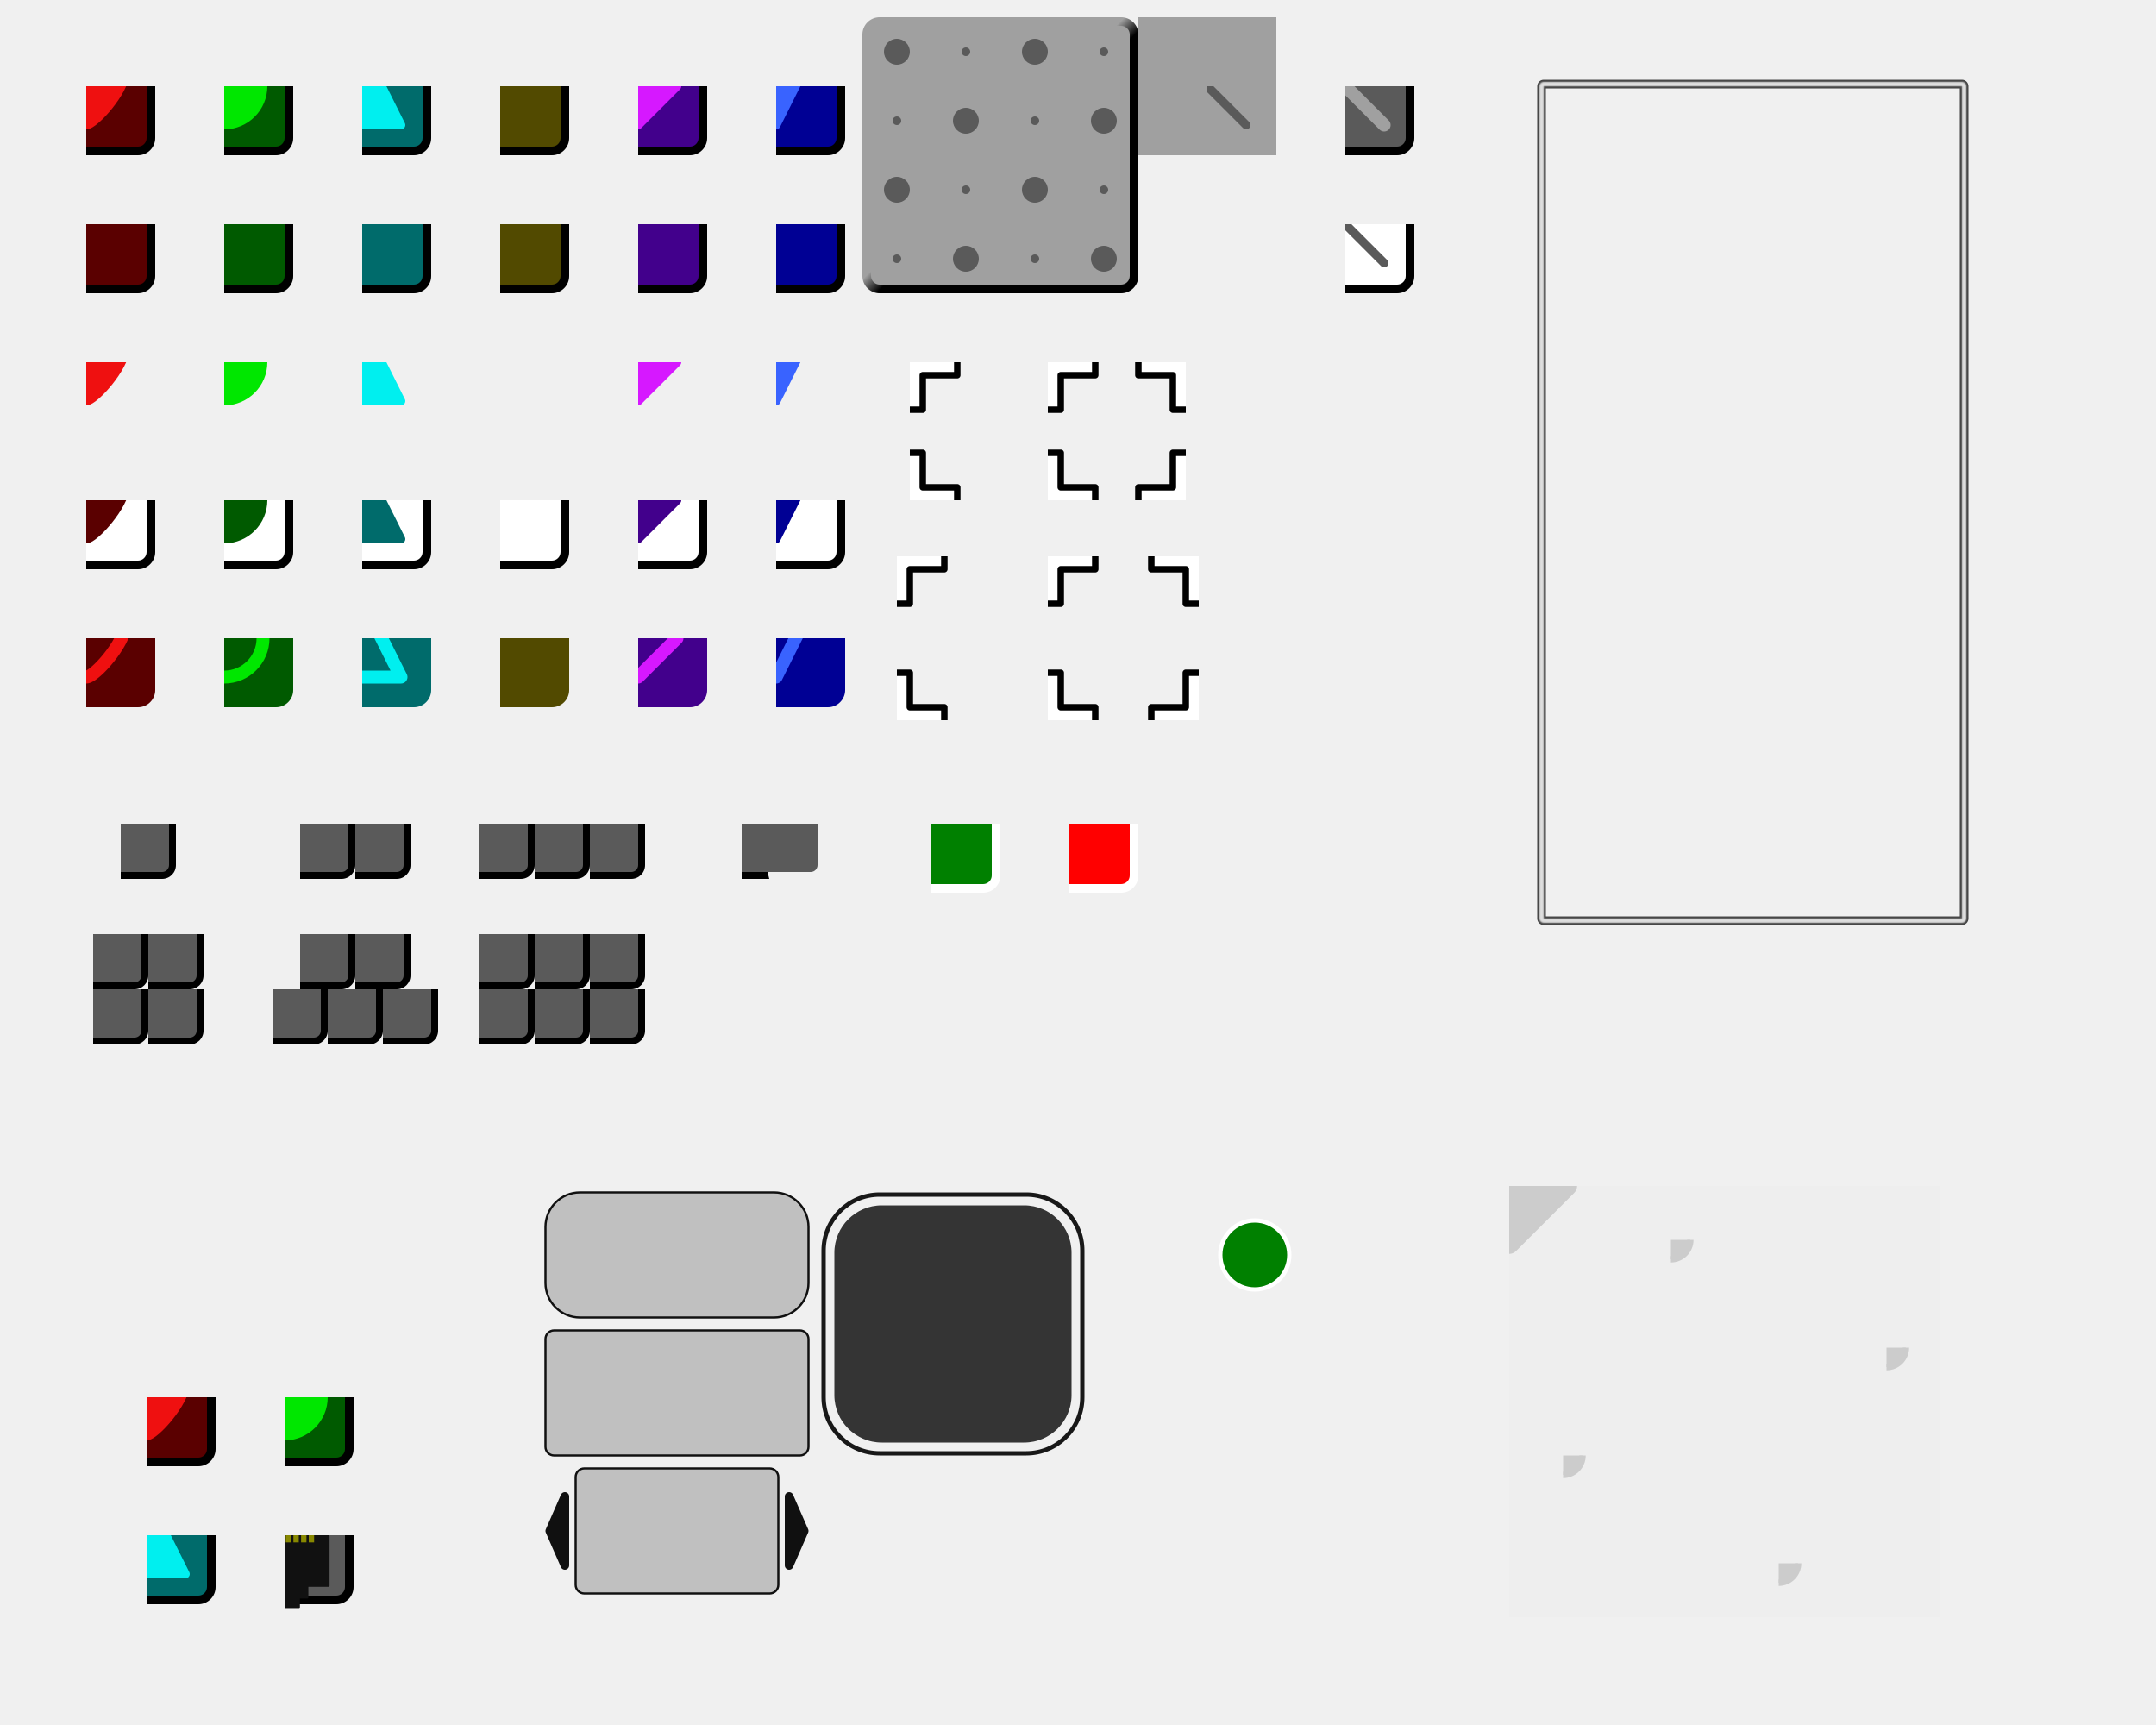
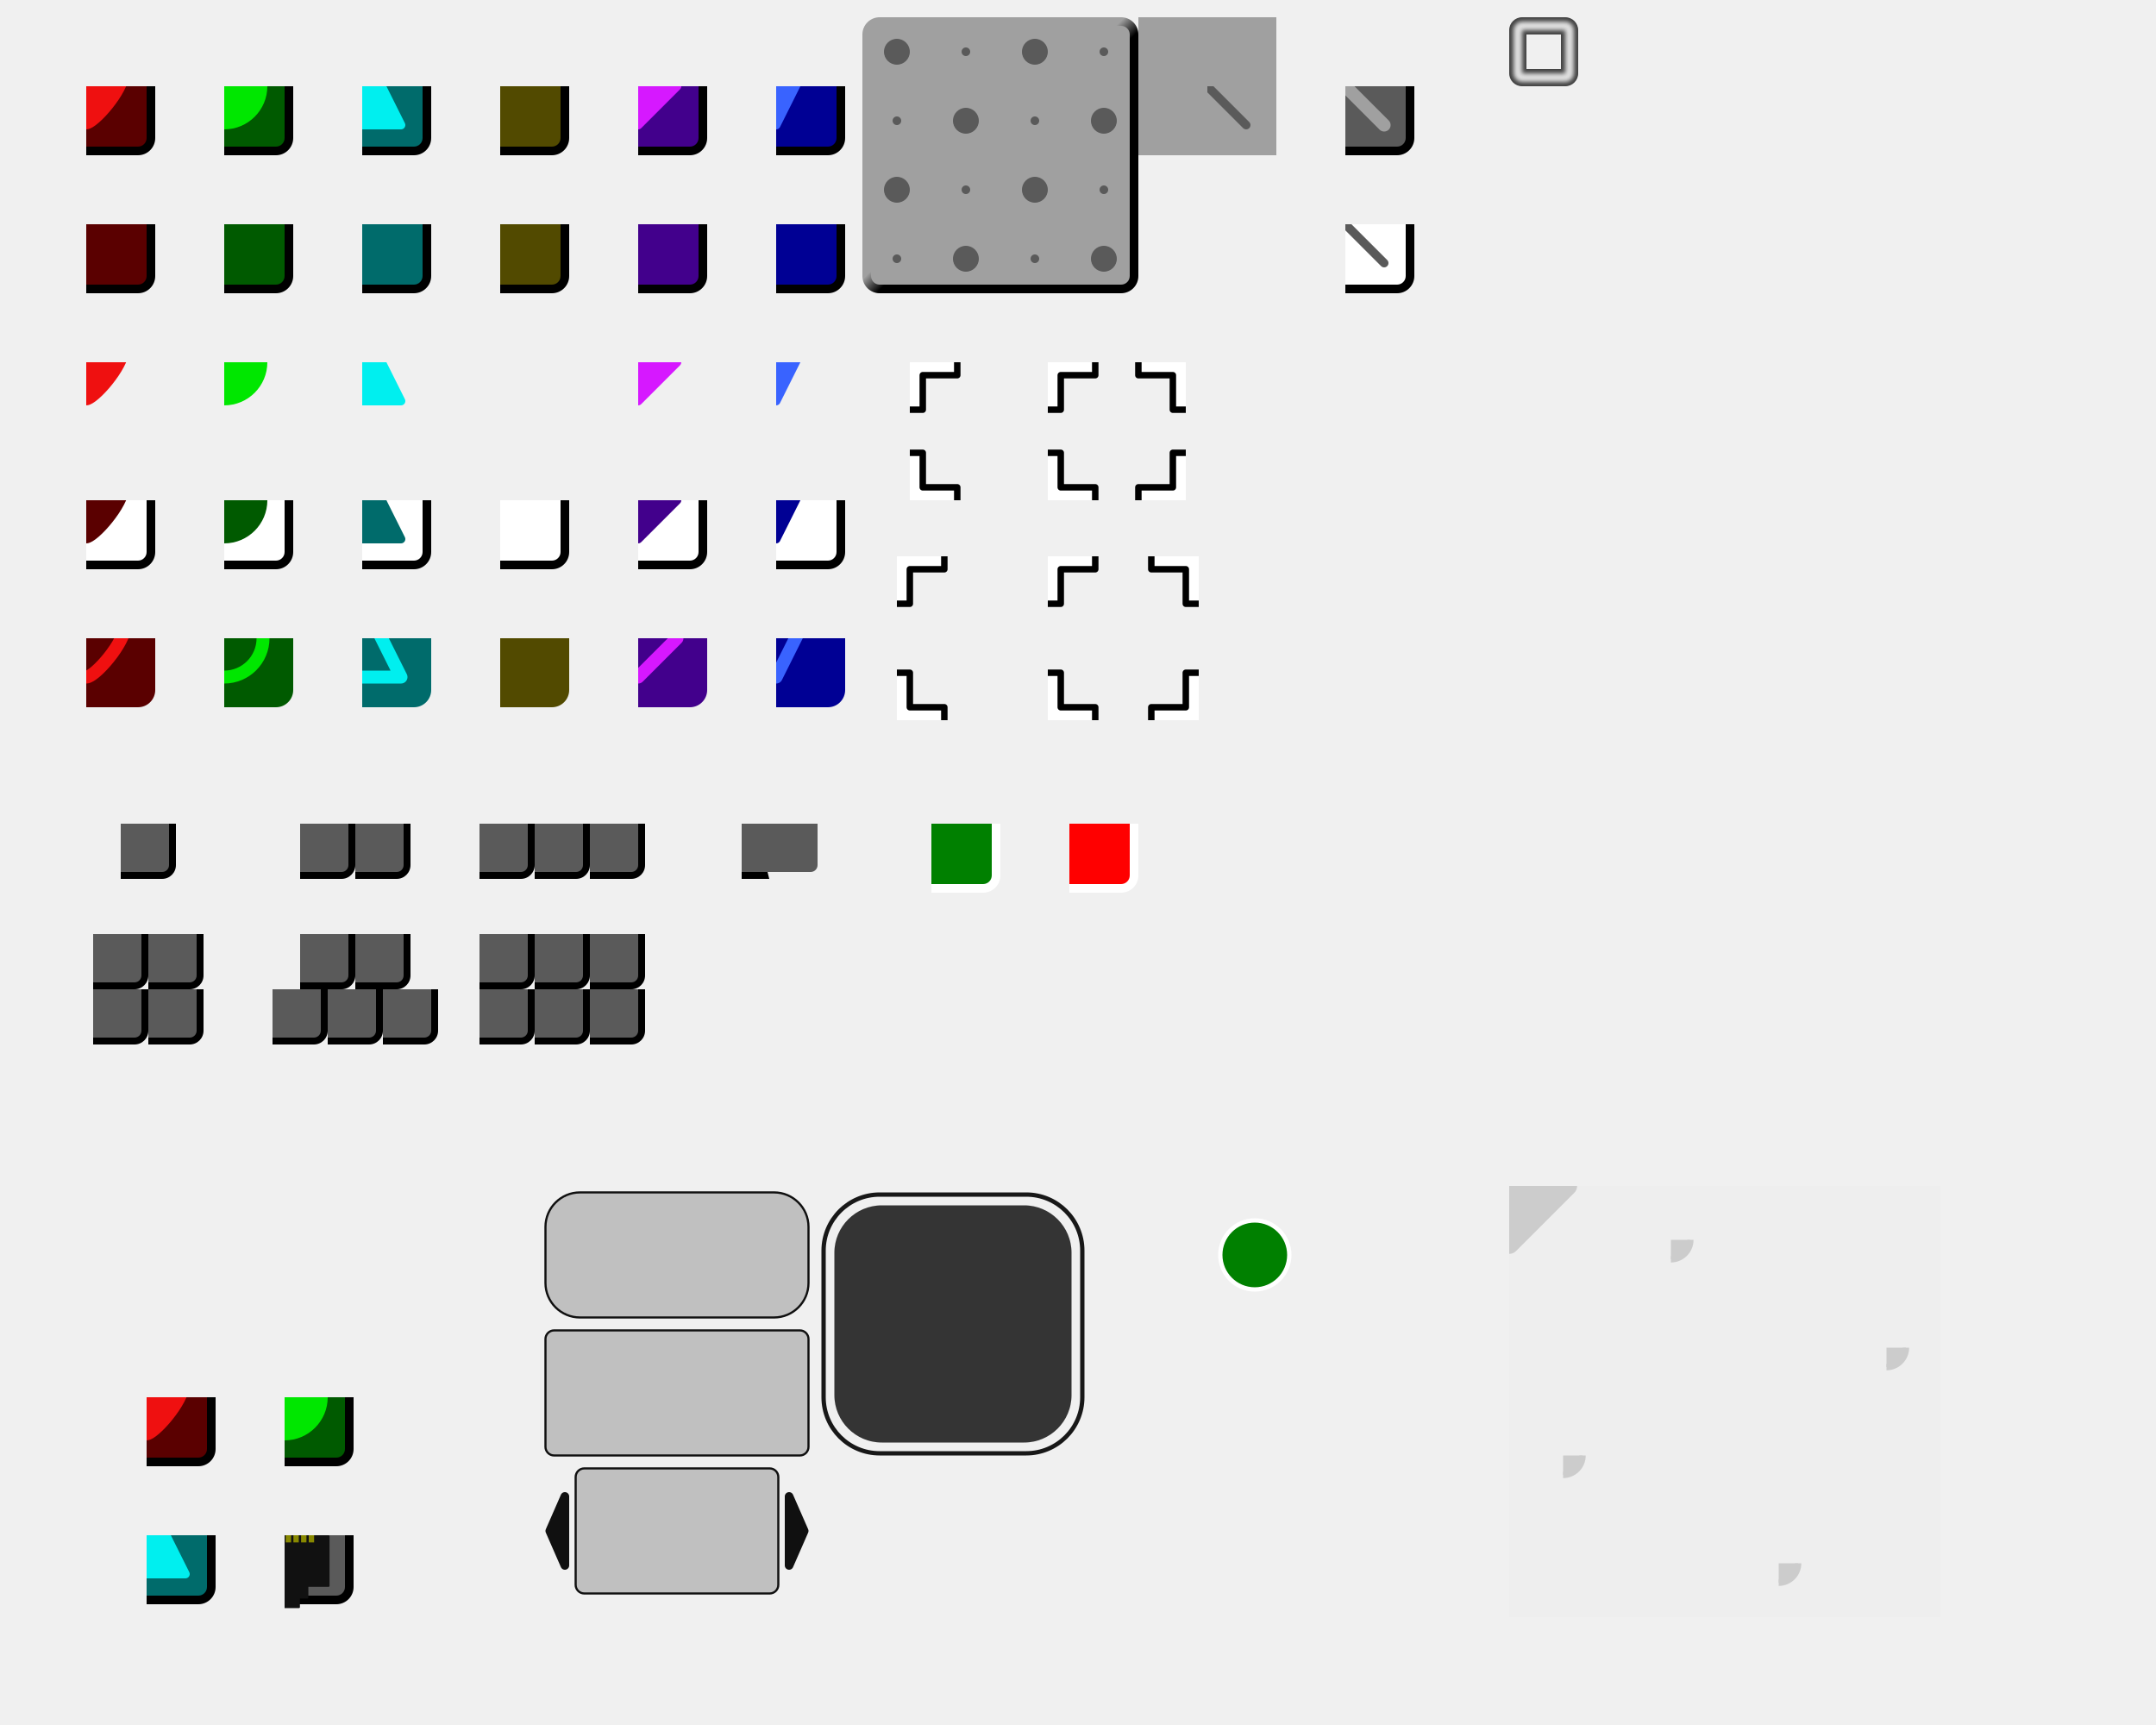
<svg xmlns="http://www.w3.org/2000/svg" xmlns:xlink="http://www.w3.org/1999/xlink" version="1.0" width="2000px" height="1600px" id="Panettopon-res">
  <defs>
    <linearGradient id="BkColor1-gradient" x1="0.45" y1="0.45" x2="0.55" y2="0.55">
      <stop offset="0" stop-color="#ef1010" />
      <stop offset="1" stop-color="black" />
    </linearGradient>
    <linearGradient id="BkColor2-gradient" x1="0.45" y1="0.45" x2="0.55" y2="0.55">
      <stop offset="0" stop-color="#00e700" />
      <stop offset="1" stop-color="black" />
    </linearGradient>
    <linearGradient id="BkColor3-gradient" x1="0.45" y1="0.45" x2="0.55" y2="0.55">
      <stop offset="0" stop-color="#00efef" />
      <stop offset="1" stop-color="black" />
    </linearGradient>
    <linearGradient id="BkColor4-gradient" x1="0.45" y1="0.45" x2="0.55" y2="0.55">
      <stop offset="0" stop-color="#dede00" />
      <stop offset="1" stop-color="black" />
    </linearGradient>
    <linearGradient id="BkColor5-gradient" x1="0.45" y1="0.45" x2="0.55" y2="0.55">
      <stop offset="0" stop-color="#d618ff" />
      <stop offset="1" stop-color="black" />
    </linearGradient>
    <linearGradient id="BkColor6-gradient" x1="0.45" y1="0.45" x2="0.55" y2="0.55">
      <stop offset="0" stop-color="#3963ff" />
      <stop offset="1" stop-color="black" />
    </linearGradient>
    <symbol id="BkColor-bg">
      <rect class="bk-bg" x="-64" y="-64" width="128" height="128" rx="16" ry="16" />
    </symbol>
    <symbol id="BkColor-fg">
      <rect class="bk-fg" x="-56" y="-56" width="112" height="112" rx="8" ry="8" />
    </symbol>
    <symbol id="BkColor1-face">
      <path class="bk-face" d="m 0,36 c 8,0 36,-32 36,-48 s -8,-24 -16,-24 c -12,0 -19,18 -20,18 s -8,-18 -20,-18 c -8,0 -16,8 -16,24 s 28,48 36,48 z" />
    </symbol>
    <symbol id="BkColor2-face">
      <path class="bk-face" d="M 36,0 C 36,19.882 19.882,36 0,36 -19.882,36 -36,19.882 -36,0 c 0,-19.882 16.118,-36 36,-36 19.882,0 36,16.118 36,36 z" />
    </symbol>
    <symbol id="BkColor3-face">
      <path class="bk-face" d="m 0,-36 -36,72 72,0 z" />
    </symbol>
    <symbol id="BkColor4-face">
      <path class="bk-face" />
    </symbol>
    <symbol id="BkColor5-face">
      <path class="bk-face" d="m 0,-36 36,36 -36,36 -36,-36 z" />
    </symbol>
    <symbol id="BkColor6-face">
      <path class="bk-face" d="m 0,36 -36,-72 72,0 z" />
    </symbol>
    <linearGradient id="BkGarbage-gradient" x1="0.45" y1="0.45" x2="0.55" y2="0.55">
      <stop offset="0" stop-color="#a0a0a0" />
      <stop offset="1" stop-color="black" />
    </linearGradient>
    <linearGradient id="BkGarbage-gradient-inverse" x1="0.55" y1="0.55" x2="0.45" y2="0.45" xlink:href="#BkGarbage-gradient" />
    <linearGradient id="BkGarbage-Big-gradient" x1="0.475" y1="0.475" x2="0.525" y2="0.525" xlink:href="#BkGarbage-gradient" />
    <pattern id="BkGarbage-tile" class="bk-gb bk-tile" x="0" y="0" width="128" height="128" patternUnits="userSpaceOnUse">
      <rect x="0" y="0" width="129" height="129" fill="#a0a0a0" />
      <circle cx="32" cy="32" r="12" fill="#5a5a5a" />
      <circle cx="96" cy="96" r="12" fill="#5a5a5a" />
      <circle cx="96" cy="32" r="4" fill="#5a5a5a" />
      <circle cx="32" cy="96" r="4" fill="#5a5a5a" />
    </pattern>
    <symbol id="BkGarbage-face">
      <path class="bk-face" d="M -36,-36 L 36,36 M -36,36 L 36,-36" />
    </symbol>
    <symbol id="GbHanging-large" class="bk-gb bk-mutate">
      <use class="bk-bg" xlink:href="#GbHanging-large-left" />
      <use class="bk-bg" xlink:href="#GbHanging-large-left" transform="scale(-1,-1)" style="fill: url(#BkGarbage-gradient-inverse)" />
      <rect class="bk-fg" x="-88" y="-56" width="176" height="112" rx="8" ry="8" />
    </symbol>
    <symbol id="GbHanging-large-left">
      <path d="m 0,-64 -80,0 a 16,16 0 0,0 -16,16 l 0,96 a 16,16 0 0,0 16,16 l 112,0 z" />
    </symbol>
    <symbol id="GbHanging-small" class="bk-gb bk-mutate" transform="scale(0.5)">
      <use class="bk-bg" xlink:href="#BkColor-bg" />
      <use class="bk-fg" xlink:href="#BkColor-fg" />
    </symbol>
    <symbol id="SwapCursor-corner">
      <path d="m 12,12 32,0 0,-24 -32,0 a 24,24 0 0,0 -24,24 l 0,32 24,0 z" />
    </symbol>
    <symbol id="SwapCursor-tee">
      <path d="m 0,-8.785 A 24,24 0, 0,0 -12,-12 l -32,0 0,24 32,0 0,32 24,0 0,-32 32,0 0,-24 -32,0 A 24,24 0 0,0 0,-8.785 z" />
    </symbol>
    <symbol id="Sign-bg">
      <rect class="lbl-bg" x="-64" y="-64" width="128" height="128" rx="16" ry="16" />
    </symbol>
    <symbol id="Sign-fg">
      <rect class="lbl-fg" x="-56" y="-56" width="112" height="112" rx="8" ry="8" />
    </symbol>
-     <filter id="Field-Frame-blur" x="-20%" y="-20%" width="140%" height="140%">
+     <filter id="Field-Frame-blur" filterUnits="userSpaceOnUse" x="-20" y="-20" width="40" height="40">
      <feGaussianBlur in="SourceGraphic" stdDeviation="1" result="blur" />
    </filter>
    <symbol id="RJ45-socket" transform="translate(0,-4.826)">
      <g id="RJ45-socket-hole">
        <rect x="-5.956" y="0" width="11.913" height="6.833" rx="0.127" ry="0.127" />
        <rect x="-3.15" y="0" width="6.299" height="8.382" rx="0.127" ry="0.127" />
        <rect x="-2.032" y="0" width="4.064" height="9.652" rx="0.127" ry="0.127" />
      </g>
      <g id="RJ45-socket-pins">
        <rect x="-3.556" y="0" width="0.711" height="0.95" transform="translate(-0.3556)" />
        <rect x="-2.54" y="0" width="0.711" height="0.95" transform="translate(-0.3556)" />
        <rect x="-1.524" y="0" width="0.711" height="0.95" transform="translate(-0.3556)" />
        <rect x="-0.508" y="0" width="0.711" height="0.95" transform="translate(-0.3556)" />
        <rect x=" 0.508" y="0" width="0.711" height="0.95" transform="translate(-0.3556)" />
        <rect x=" 1.524" y="0" width="0.711" height="0.95" transform="translate(-0.3556)" />
        <rect x=" 2.54" y="0" width="0.711" height="0.95" transform="translate(-0.3556)" />
        <rect x=" 3.556" y="0" width="0.711" height="0.95" transform="translate(-0.3556)" />
      </g>
    </symbol>
    <style type="text/css">

      svg { overflow: visible; }

      .bk-bg { stroke: none; }
      .bk-flash .bk-fg { fill: white; }
      .bk-mutate .bk-face { fill: none; }
      .bk-mutate .bk-fg { fill: none; } /* hidden */

      .bk-fg, .bk-fg *, .bk-face {
        stroke-linecap: round;
        stroke-linejoin: round;
      }
      .bk-fg, .bk-fg *, .bk-normal .bk-face, .bk-flash .bk-face {
        stroke-width: 8;
      }
      .bk-mutate .bk-face {
        stroke-width: 12;
      }

      .bk-color1 .bk-bg { fill: url(#BkColor1-gradient); }
      .bk-color1.bk-normal .bk-fg {  fill: #5a0000; }
      .bk-color1.bk-normal .bk-face { stroke: #ef1010; fill: #ef1010; }
      .bk-color1.bk-flash .bk-face { stroke: #5a0000; fill: #5a0000; }
      .bk-color1.bk-mutate .bk-face { stroke: #ef1010; }
      .bk-color1.bk-mutate .bk-bg { fill: #5a0000; }

      .bk-color2 .bk-bg { fill: url(#BkColor2-gradient); }
      .bk-color2.bk-normal .bk-fg {  fill: #005a00; }
      .bk-color2.bk-normal .bk-face { stroke: #00e700; fill: #00e700; }
      .bk-color2.bk-flash .bk-face { stroke: #005a00; fill: #005a00; }
      .bk-color2.bk-mutate .bk-face { stroke: #00e700; }
      .bk-color2.bk-mutate .bk-bg { fill: #005a00; }

      .bk-color3 .bk-bg { fill: url(#BkColor3-gradient); }
      .bk-color3.bk-normal .bk-fg {  fill: #006b6b; }
      .bk-color3.bk-normal .bk-face { stroke: #00efef; fill: #00efef; }
      .bk-color3.bk-flash .bk-face { stroke: #006b6b; fill: #006b6b; }
      .bk-color3.bk-mutate .bk-face { stroke: #00efef; }
      .bk-color3.bk-mutate .bk-bg { fill: #006b6b; }

      .bk-color4 .bk-bg { fill: url(#BkColor4-gradient); }
      .bk-color4.bk-normal .bk-fg {  fill: #524a00; }
      .bk-color4.bk-normal .bk-face { stroke: #dede00; fill: #dede00; }
      .bk-color4.bk-flash .bk-face { stroke: #524a00; fill: #524a00; }
      .bk-color4.bk-mutate .bk-face { stroke: #dede00; }
      .bk-color4.bk-mutate .bk-bg { fill: #524a00; }

      .bk-color5 .bk-bg { fill: url(#BkColor5-gradient); }
      .bk-color5.bk-normal .bk-fg {  fill: #42008c; }
      .bk-color5.bk-normal .bk-face { stroke: #d618ff; fill: #d618ff; }
      .bk-color5.bk-flash .bk-face { stroke: #42008c; fill: #42008c; }
      .bk-color5.bk-mutate .bk-face { stroke: #d618ff; }
      .bk-color5.bk-mutate .bk-bg { fill: #42008c; }

      .bk-color6 .bk-bg { fill: url(#BkColor6-gradient); }
      .bk-color6.bk-normal .bk-fg {  fill: #000094; }
      .bk-color6.bk-normal .bk-face { stroke: #3963ff; fill: #3963ff; }
      .bk-color6.bk-flash .bk-face { stroke: #000094; fill: #000094; }
      .bk-color6.bk-mutate .bk-face { stroke: #3963ff; }
      .bk-color6.bk-mutate .bk-bg { fill: #000094; }

      .bk-gb .bk-bg { fill: url(#BkGarbage-gradient); }
      .bk-gb.bk-normal .bk-bg { fill: url(#BkGarbage-Big-gradient); }
      .bk-gb.bk-normal .bk-fg { fill: url(#BkGarbage-tile); }
      .bk-gb .bk-face { stroke: #5a5a5a; }
      .bk-gb.bk-mutate .bk-face { stroke: #a0a0a0; }
      .bk-gb.bk-mutate .bk-fg { fill: #5a5a5a; }


      #SwapCursor * {
        fill: white;
        stroke: black;
        stroke-width: 6;
        stroke-linecap: round;
        stroke-linejoin: round;
      }

      .lbl-bg {
        fill: white;
        stroke: none;
      }
      .lbl-fg { stroke: none; }
      #Sign-Chain .lbl-fg { fill: green; }
      #Sign-Combo .lbl-fg { fill: red; }


      #Field-Frame-border-bg {
        fill: #404040;
      }

      #Field-Frame-border-fg {
        fill: #e0e0e0;
      }


      #Menu-map .widget {
        fill: #c0c0c0;
        stroke: #101010;
        stroke-width: 1;
      }

      #Menu-Choice path {
        fill: #101010;
        stroke: #101010;
        stroke-width: 4;
        stroke-linecap: round;
        stroke-linejoin: round;
      }

      #Menu-Frame-inside {
        fill: #202020;
        fill-opacity:0.9;
        stroke: #f0f0f0;
        stroke-width: 4;
      }
      #Menu-Frame-border {
        fill: none;
        stroke: #181818;
        stroke-width: 2;
      }

      #Menu-LobbyConfChoice rect {
        fill: none;
        stroke: #f0f0f0;
        stroke-width: 2;
      }
      #Menu-LobbyConfChoice path {
        fill: #f0f0f0;
        stroke: #f0f0f0;
        stroke-width: 2;
        stroke-linecap: round;
        stroke-linejoin: round;
      }

      #Menu-Icon-Ready {
        fill: green;
        stroke: white;
        stroke-width: 2;
      }


      #Menu-Background-bg {
        fill: #eeeeee;
      }
      #Menu-Background .face {
        stroke-linecap: round;
        stroke-linejoin: round;
        stroke-width: 12;
        stroke: #cccccc;
        fill: #cccccc;
      }

      #RJ45-socket-hole { stroke: none; fill: #111111; }
      #RJ45-socket-pins { stroke: none; fill: #888800; }

      .bk-rj45 .bk-bg { fill: url(#BkGarbage-gradient); }
      .bk-rj45 .bk-fg { fill: #5a5a5a; }

    </style>
  </defs>
  <g id="BkColor-map" transform="translate(80,80)">
    <g id="BkColor-Normal-all" transform="translate(0,0)">
      <g id="BkColor1-Normal" class="bk-color1 bk-normal" transform="translate(0,0)">
        <use class="bk-bg" xlink:href="#BkColor-bg" />
        <use class="bk-fg" xlink:href="#BkColor-fg" />
        <use class="bk-face" xlink:href="#BkColor1-face" />
      </g>
      <g id="BkColor2-Normal" class="bk-color2 bk-normal" transform="translate(128,0)">
        <use class="bk-bg" xlink:href="#BkColor-bg" />
        <use class="bk-fg" xlink:href="#BkColor-fg" />
        <use class="bk-face" xlink:href="#BkColor2-face" />
      </g>
      <g id="BkColor3-Normal" class="bk-color3 bk-normal" transform="translate(256,0)">
        <use class="bk-bg" xlink:href="#BkColor-bg" />
        <use class="bk-fg" xlink:href="#BkColor-fg" />
        <use class="bk-face" xlink:href="#BkColor3-face" />
      </g>
      <g id="BkColor4-Normal" class="bk-color4 bk-normal" transform="translate(384,0)">
        <use class="bk-bg" xlink:href="#BkColor-bg" />
        <use class="bk-fg" xlink:href="#BkColor-fg" />
        <use class="bk-face" xlink:href="#BkColor4-face" />
      </g>
      <g id="BkColor5-Normal" class="bk-color5 bk-normal" transform="translate(512,0)">
        <use class="bk-bg" xlink:href="#BkColor-bg" />
        <use class="bk-fg" xlink:href="#BkColor-fg" />
        <use class="bk-face" xlink:href="#BkColor5-face" />
      </g>
      <g id="BkColor6-Normal" class="bk-color6 bk-normal" transform="translate(640,0)">
        <use class="bk-bg" xlink:href="#BkColor-bg" />
        <use class="bk-fg" xlink:href="#BkColor-fg" />
        <use class="bk-face" xlink:href="#BkColor6-face" />
      </g>
    </g>
    <g id="BkColor-Back-all" transform="translate(0,128)">
      <g id="BkColor1-Back" class="bk-color1 bk-normal" transform="translate(0,0)">
        <use class="bk-bg" xlink:href="#BkColor-bg" />
        <use class="bk-fg" xlink:href="#BkColor-fg" />
      </g>
      <g id="BkColor2-Back" class="bk-color2 bk-normal" transform="translate(128,0)">
        <use class="bk-bg" xlink:href="#BkColor-bg" />
        <use class="bk-fg" xlink:href="#BkColor-fg" />
      </g>
      <g id="BkColor3-Back" class="bk-color3 bk-normal" transform="translate(256,0)">
        <use class="bk-bg" xlink:href="#BkColor-bg" />
        <use class="bk-fg" xlink:href="#BkColor-fg" />
      </g>
      <g id="BkColor4-Back" class="bk-color4 bk-normal" transform="translate(384,0)">
        <use class="bk-bg" xlink:href="#BkColor-bg" />
        <use class="bk-fg" xlink:href="#BkColor-fg" />
      </g>
      <g id="BkColor5-Back" class="bk-color5 bk-normal" transform="translate(512,0)">
        <use class="bk-bg" xlink:href="#BkColor-bg" />
        <use class="bk-fg" xlink:href="#BkColor-fg" />
      </g>
      <g id="BkColor6-Back" class="bk-color6 bk-normal" transform="translate(640,0)">
        <use class="bk-bg" xlink:href="#BkColor-bg" />
        <use class="bk-fg" xlink:href="#BkColor-fg" />
      </g>
    </g>
    <g id="BkColor-Face-all" transform="translate(0,256)">
      <g id="BkColor1-Face" class="bk-color1 bk-normal" transform="translate(0,0)">
        <use class="bk-face" xlink:href="#BkColor1-face" transform="translate(0,0)" />
      </g>
      <g id="BkColor2-Face" class="bk-color2 bk-normal" transform="translate(128,0)">
        <use class="bk-face" xlink:href="#BkColor2-face" transform="translate(0,0)" />
      </g>
      <g id="BkColor3-Face" class="bk-color3 bk-normal" transform="translate(256,0)">
        <use class="bk-face" xlink:href="#BkColor3-face" transform="translate(0,0)" />
      </g>
      <g id="BkColor4-Face" class="bk-color4 bk-normal" transform="translate(384,0)">
        <use class="bk-face" xlink:href="#BkColor4-face" transform="translate(0,0)" />
      </g>
      <g id="BkColor5-Face" class="bk-color5 bk-normal" transform="translate(512,0)">
        <use class="bk-face" xlink:href="#BkColor5-face" transform="translate(0,0)" />
      </g>
      <g id="BkColor6-Face" class="bk-color6 bk-normal" transform="translate(640,0)">
        <use class="bk-face" xlink:href="#BkColor6-face" transform="translate(0,0)" />
      </g>
    </g>
    <g id="BkColor-Flash-all" transform="translate(0,384)">
      <g id="BkColor1-Flash" class="bk-color1 bk-flash" transform="translate(0,0)">
        <use class="bk-bg" xlink:href="#BkColor-bg" />
        <use class="bk-fg" xlink:href="#BkColor-fg" />
        <use class="bk-face" xlink:href="#BkColor1-face" />
      </g>
      <g id="BkColor2-Flash" class="bk-color2 bk-flash" transform="translate(128,0)">
        <use class="bk-bg" xlink:href="#BkColor-bg" />
        <use class="bk-fg" xlink:href="#BkColor-fg" />
        <use class="bk-face" xlink:href="#BkColor2-face" />
      </g>
      <g id="BkColor3-Flash" class="bk-color3 bk-flash" transform="translate(256,0)">
        <use class="bk-bg" xlink:href="#BkColor-bg" />
        <use class="bk-fg" xlink:href="#BkColor-fg" />
        <use class="bk-face" xlink:href="#BkColor3-face" />
      </g>
      <g id="BkColor4-Flash" class="bk-color4 bk-flash" transform="translate(384,0)">
        <use class="bk-bg" xlink:href="#BkColor-bg" />
        <use class="bk-fg" xlink:href="#BkColor-fg" />
        <use class="bk-face" xlink:href="#BkColor4-face" />
      </g>
      <g id="BkColor5-Flash" class="bk-color5 bk-flash" transform="translate(512,0)">
        <use class="bk-bg" xlink:href="#BkColor-bg" />
        <use class="bk-fg" xlink:href="#BkColor-fg" />
        <use class="bk-face" xlink:href="#BkColor5-face" />
      </g>
      <g id="BkColor6-Flash" class="bk-color6 bk-flash" transform="translate(640,0)">
        <use class="bk-bg" xlink:href="#BkColor-bg" />
        <use class="bk-fg" xlink:href="#BkColor-fg" />
        <use class="bk-face" xlink:href="#BkColor6-face" />
      </g>
    </g>
    <g id="BkColor-Mutate-all" transform="translate(0,512)">
      <g id="BkColor1-Mutate" class="bk-color1 bk-mutate" transform="translate(0,0)">
        <use class="bk-bg" xlink:href="#BkColor-bg" />
        <use class="bk-fg" xlink:href="#BkColor-fg" />
        <use class="bk-face" xlink:href="#BkColor1-face" />
      </g>
      <g id="BkColor2-Mutate" class="bk-color2 bk-mutate" transform="translate(128,0)">
        <use class="bk-bg" xlink:href="#BkColor-bg" />
        <use class="bk-fg" xlink:href="#BkColor-fg" />
        <use class="bk-face" xlink:href="#BkColor2-face" width="80" />
      </g>
      <g id="BkColor3-Mutate" class="bk-color3 bk-mutate" transform="translate(256,0)">
        <use class="bk-bg" xlink:href="#BkColor-bg" />
        <use class="bk-fg" xlink:href="#BkColor-fg" />
        <use class="bk-face" xlink:href="#BkColor3-face" />
      </g>
      <g id="BkColor4-Mutate" class="bk-color4 bk-mutate" transform="translate(384,0)">
        <use class="bk-bg" xlink:href="#BkColor-bg" />
        <use class="bk-fg" xlink:href="#BkColor-fg" />
        <use class="bk-face" xlink:href="#BkColor4-face" />
      </g>
      <g id="BkColor5-Mutate" class="bk-color5 bk-mutate" transform="translate(512,0)">
        <use class="bk-bg" xlink:href="#BkColor-bg" />
        <use class="bk-fg" xlink:href="#BkColor-fg" />
        <use class="bk-face" xlink:href="#BkColor5-face" />
      </g>
      <g id="BkColor6-Mutate" class="bk-color6 bk-mutate" transform="translate(640,0)">
        <use class="bk-bg" xlink:href="#BkColor-bg" />
        <use class="bk-fg" xlink:href="#BkColor-fg" />
        <use class="bk-face" xlink:href="#BkColor6-face" />
      </g>
    </g>
  </g>
  <g id="BkGarbage-map" transform="translate(928,144)">
    <g id="BkGarbage-Big" class="bk-gb bk-normal">
      <rect class="bk-bg" x="-128" y="-128" width="256" height="256" rx="16" ry="16" />
      <rect class="bk-fg" x="-120" y="-120" width="240" height="240" rx="8" ry="8" />
    </g>
    <g id="BkGarbage-center" class="bk-gb bk-normal" transform="translate(192,-64)">
      <rect x="-64" y="-64" width="128" height="128" fill="#a0a0a0" />
      <use class="bk-face" xlink:href="#BkGarbage-face" />
    </g>
    <g id="BkGarbage-Mutate" class="bk-gb bk-mutate" transform="translate(320,-64)">
      <use class="bk-bg" xlink:href="#BkColor-bg" />
      <use class="bk-fg" xlink:href="#BkColor-fg" />
      <use class="bk-face" xlink:href="#BkGarbage-face" />
    </g>
    <g id="BkGarbage-Flash" class="bk-gb bk-flash" transform="translate(320,64)">
      <use class="bk-bg" xlink:href="#BkColor-bg" />
      <use class="bk-fg" xlink:href="#BkColor-fg" />
      <use class="bk-face" xlink:href="#BkGarbage-face" />
    </g>
  </g>
  <g id="SwapCursor" transform="translate(812,304)">
    <rect id="SwapCursor-container" width="320" height="384" style="stroke: none; fill: none;" />
    <g id="SwapCursor-normal" transform="translate(160,96)">
      <use xlink:href="#SwapCursor-corner" transform="translate(-128,-64) scale( 1, 1)" />
      <use xlink:href="#SwapCursor-corner" transform="translate( 128,-64) scale(-1, 1)" />
      <use xlink:href="#SwapCursor-corner" transform="translate(-128, 64) scale( 1,-1)" />
      <use xlink:href="#SwapCursor-corner" transform="translate( 128, 64) scale(-1,-1)" />
      <use xlink:href="#SwapCursor-tee" transform="translate(0,-64) scale(1, 1)" />
      <use xlink:href="#SwapCursor-tee" transform="translate(0, 64) scale(1,-1)" />
    </g>
    <g id="SwapCursor-extend" transform="translate(160,288)">
      <use xlink:href="#SwapCursor-corner" transform="translate(-140,-76) scale( 1, 1)" />
      <use xlink:href="#SwapCursor-corner" transform="translate( 140,-76) scale(-1, 1)" />
      <use xlink:href="#SwapCursor-corner" transform="translate(-140, 76) scale( 1,-1)" />
      <use xlink:href="#SwapCursor-corner" transform="translate( 140, 76) scale(-1,-1)" />
      <use xlink:href="#SwapCursor-tee" transform="translate(0,-76) scale(1, 1)" />
      <use xlink:href="#SwapCursor-tee" transform="translate(0, 76) scale(1,-1)" />
    </g>
  </g>
  <g id="Signs" transform="translate(928,828)">
    <g id="Sign-Chain" class="lbl" transform="translate(-64,-64)">
      <use class="lbl-bg" xlink:href="#Sign-bg" />
      <use class="lbl-fg" xlink:href="#Sign-fg" />
    </g>
    <g id="Sign-Combo" class="lbl" transform="translate(64,-64)">
      <use class="lbl-bg" xlink:href="#Sign-bg" />
      <use class="lbl-fg" xlink:href="#Sign-fg" />
    </g>
  </g>
  <g id="GbHanging-map" transform="translate(16,700)">
    <rect id="GbHanging-container" width="768" height="256" style="stroke: none; fill: none;" />
    <g id="GbHanging-1" transform="translate(96,64) scale(0.8)">
      <use xlink:href="#GbHanging-small" transform="translate(  0,0)" />
    </g>
    <g id="GbHanging-2" transform="translate(288,64) scale(0.8)">
      <use xlink:href="#GbHanging-small" transform="translate(-32,0)" />
      <use xlink:href="#GbHanging-small" transform="translate( 32,0)" />
    </g>
    <g id="GbHanging-3" transform="translate(480,64) scale(0.8)">
      <use xlink:href="#GbHanging-small" transform="translate(-64,0)" />
      <use xlink:href="#GbHanging-small" transform="translate(  0,0)" />
      <use xlink:href="#GbHanging-small" transform="translate( 64,0)" />
    </g>
    <g id="GbHanging-4" transform="translate(96,192) scale(0.8)">
      <use xlink:href="#GbHanging-small" transform="translate(-32,-32)" />
      <use xlink:href="#GbHanging-small" transform="translate( 32,-32)" />
      <use xlink:href="#GbHanging-small" transform="translate(-32, 32)" />
      <use xlink:href="#GbHanging-small" transform="translate( 32, 32)" />
    </g>
    <g id="GbHanging-5" transform="translate(288,192) scale(0.8)">
      <use xlink:href="#GbHanging-small" transform="translate(-32,-32)" />
      <use xlink:href="#GbHanging-small" transform="translate( 32,-32)" />
      <use xlink:href="#GbHanging-small" transform="translate(-64, 32)" />
      <use xlink:href="#GbHanging-small" transform="translate(  0, 32)" />
      <use xlink:href="#GbHanging-small" transform="translate( 64, 32)" />
    </g>
    <g id="GbHanging-6" transform="translate(480,192) scale(0.8)">
      <use xlink:href="#GbHanging-small" transform="translate(-64,-32)" />
      <use xlink:href="#GbHanging-small" transform="translate(  0,-32)" />
      <use xlink:href="#GbHanging-small" transform="translate( 64,-32)" />
      <use xlink:href="#GbHanging-small" transform="translate(-64, 32)" />
      <use xlink:href="#GbHanging-small" transform="translate(  0, 32)" />
      <use xlink:href="#GbHanging-small" transform="translate( 64, 32)" />
    </g>
    <g id="GbHanging-Line" transform="translate(672,64) scale(0.8)">
      <use xlink:href="#GbHanging-large" />
    </g>
  </g>
-   <g id="Field-Frame" transform="translate(1400,16)">
-     <rect id="Field-Frame-container" width="452" height="900" style="stroke: none; fill: none;" />
-     <g id="Field-Frame-border" transform="translate(226,450)">
-       <path id="Field-Frame-border-bg" fill-rule="evenodd" stroke-width="0" d="         M -192,-384 h 384 v 768 h -384 z         M -200,-386 a 6,6 0,0,1  6,-6         h    388    a 6,6 0,0,1  6, 6         v    772    a 6,6 0,0,1 -6, 6         h   -388    a 6,6 0,0,1 -6,-6         z         " />
-       <path id="Field-Frame-border-fg" fill-rule="evenodd" stroke-width="0" filter="url(#Field-Frame-blur)" d="         M -194,-386 h 388 v 772 h -388 z         M -198,-386 a 4,4 0,0,1  4,-4         h    388    a 4,4 0,0,1  4, 4         v    772    a 4,4 0,0,1 -4, 4         h   -388    a 4,4 0,0,1 -4,-4         z         " />
+   <g id="Field-Frame" transform="translate(1400,16) scale(2)">
+     <rect id="Field-Frame-container" width="32" height="32" style="stroke: none; fill: none;" />
+     <clipPath id="Field-Frame-clip-path">
+       <use xlink:href="#Field-Frame-border-bg" clip-rule="evenodd" />
+     </clipPath>
+     <g id="Field-Frame-border" transform="translate(16,16)" clip-path="url(#Field-Frame-clip-path)">
+       <path id="Field-Frame-border-bg" fill-rule="evenodd" stroke-width="0" d="         M  -8, -8 h 16 v 16 h -16 z         M -16,-10 a 6,6 0,0,1  6,-6         h    20   a 6,6 0,0,1  6, 6         v    20   a 6,6 0,0,1 -6, 6         h   -20   a 6,6 0,0,1 -6,-6         z         " />
+       <path id="Field-Frame-border-fg" fill-rule="evenodd" stroke-width="0" filter="url(#Field-Frame-blur)" d="         M -10,-10 h 20 v 20 h -20 z         M -14,-10 a 4,4 0,0,1  4,-4         h    20   a 4,4 0,0,1  4, 4         v    20   a 4,4 0,0,1 -4, 4         h   -20   a 4,4 0,0,1 -4,-4         z         " />
    </g>
  </g>
  <g id="Menu-map" transform="translate(500,1100) scale(2)">
    <rect id="Menu-map-container" width="256" height="192" style="stroke: none; fill: none;" />
    <rect id="Menu-Button" transform="translate(64,32)" x="-61" y="-29" width="122" height="58" rx="16" ry="16" class="widget" />
    <rect id="Menu-Entry" transform="translate(64,96)" x="-61" y="-29" width="122" height="58" rx="4" ry="4" class="widget" />
    <g id="Menu-Choice" transform="translate(64,160)">
      <rect x="-47" y="-29" width="94" height="58" rx="4" ry="4" class="widget" />
      <path d="m -59,0 7,-16 0,32 z" />
      <path d="m 59,0 -7,-16 0,32 z" />
    </g>
    <g id="Menu-Frame" transform="translate(192,64)">
      <rect id="Menu-Frame-inside" x="-57" y="-57" width="114" height="114" rx="24" ry="24" />
      <rect id="Menu-Frame-border" x="-60" y="-60" width="120" height="120" rx="26" ry="26" />
    </g>
    <g id="Menu-LobbyConfChoice" transform="translate(192,160)">
      <rect x="-47" y="-29" width="94" height="58" rx="4" ry="4" />
      <path d="m -59,0 7,-16 0,32 z" />
      <path d="m 59,0 -7,-16 0,32 z" />
    </g>
  </g>
  <g id="Menu-icons" transform="translate(1100,1100) scale(2)">
    <rect id="Menu-icons-container" width="128" height="128" style="stroke: none; fill: none;" />
    <circle id="Menu-Icon-Ready" cx="32" cy="32" r="16" />
  </g>
  <g id="Menu-Background" clip-path="url(#Menu-Background-clip)" transform="translate(1600,1300)">
    <clipPath id="Menu-Background-clip">
      <use xlink:href="#Menu-Background-bg" />
    </clipPath>
    <rect id="Menu-Background-bg" x="-200" y="-200" width="400" height="400" />
    <use class="face" xlink:href="#BkColor4-face" transform="scale(2)" />
    <use class="face" xlink:href="#BkColor5-face" transform="translate( 200, 200) scale(1.5)" />
    <use class="face" xlink:href="#BkColor5-face" transform="translate( 200,-200) scale(1.5)" />
    <use class="face" xlink:href="#BkColor5-face" transform="translate(-200, 200) scale(1.5)" />
    <use class="face" xlink:href="#BkColor5-face" transform="translate(-200,-200) scale(1.5)" />
    <use class="face" xlink:href="#BkColor2-face" transform="translate(  50, 150) scale(0.5)" />
    <use class="face" xlink:href="#BkColor2-face" transform="translate( 150, -50) scale(0.5)" />
    <use class="face" xlink:href="#BkColor2-face" transform="translate( -50,-150) scale(0.5)" />
    <use class="face" xlink:href="#BkColor2-face" transform="translate(-150,  50) scale(0.5)" />
  </g>
  <g id="App-icon" transform="translate(200,1360)">
    <use xlink:href="#BkColor1-Normal" transform="translate(-64,-64)" />
    <use xlink:href="#BkColor2-Normal" transform="translate(-64,-64)" />
    <use xlink:href="#BkColor3-Normal" transform="translate(-320,64)" />
    <g id="BkRJ45" class="bk-rj45" transform="translate(64,64)">
      <use class="bk-bg" xlink:href="#BkColor-bg" />
      <use class="bk-fg" xlink:href="#BkColor-fg" />
      <use xlink:href="#RJ45-socket" transform="scale(7)" />
    </g>
  </g>
</svg>
